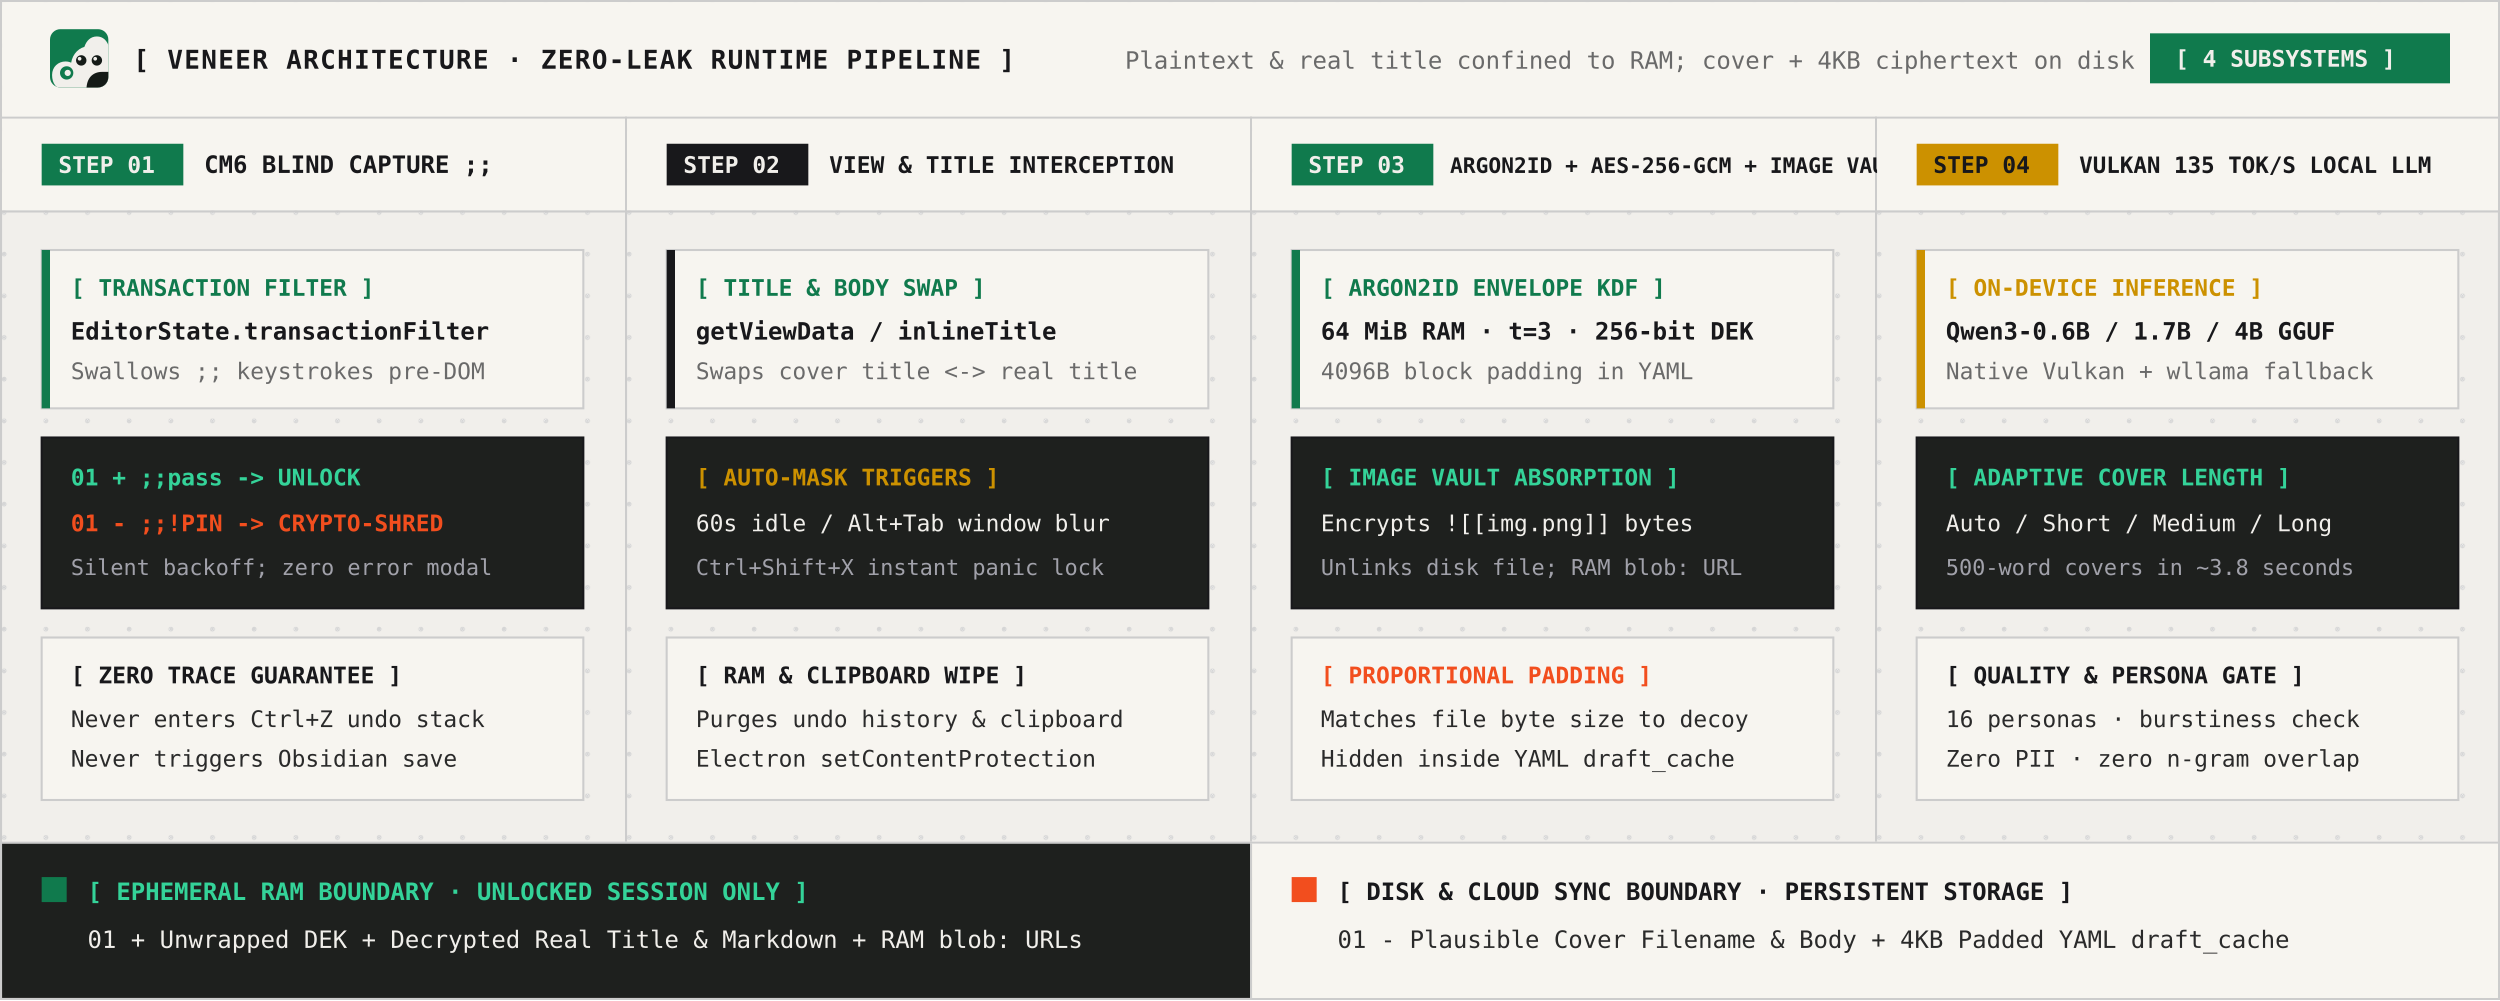
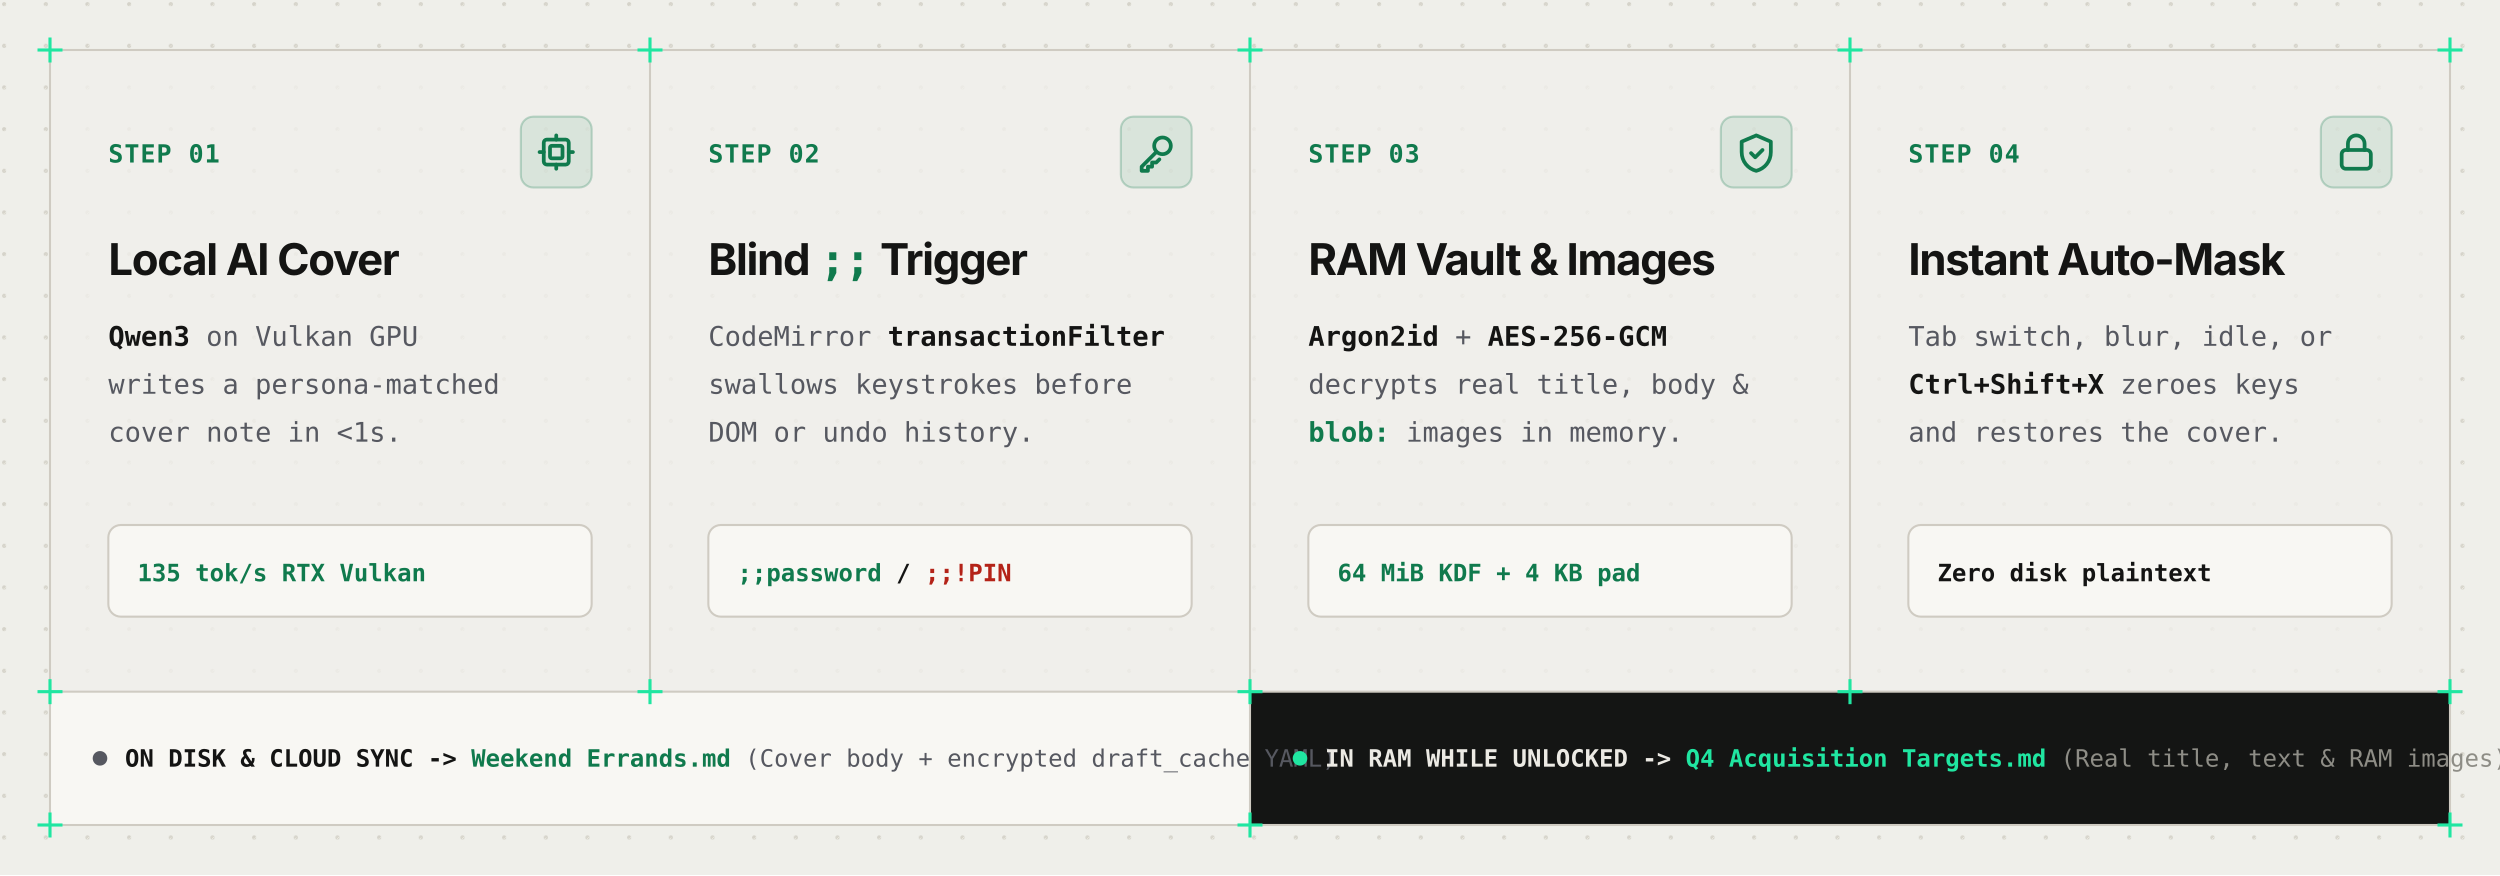
- <svg xmlns="http://www.w3.org/2000/svg" viewBox="0 0 1200 480" width="1200" height="480" fill="none">
+ <svg xmlns="http://www.w3.org/2000/svg" viewBox="0 0 1200 420" width="1200" height="420" fill="none">
  <defs>
-     <pattern id="arch-dots" width="20" height="20" patternUnits="userSpaceOnUse">
-       <circle cx="2" cy="2" r="1.15" fill="#D6D6D6" />
+     <pattern id="swiss-dots-arch" width="20" height="20" patternUnits="userSpaceOnUse">
+       <circle cx="2" cy="2" r="1" fill="#D5D3CA" />
    </pattern>
-     <clipPath id="mini-chameleon-clip">
-       <rect x="0" y="0" width="28" height="28" rx="5" />
-     </clipPath>
+     <g id="reg-cross-arch">
+       <line x1="-6" y1="0" x2="6" y2="0" stroke="#20E6A1" stroke-width="1.5" />
+       <line x1="0" y1="-6" x2="0" y2="6" stroke="#20E6A1" stroke-width="1.5" />
+     </g>
  </defs>
-   <rect width="1200" height="480" fill="#F1EFEB" />
-   <rect width="1200" height="480" fill="url(#arch-dots)" />
-   <rect x="0.5" y="0.5" width="1199" height="479" stroke="#CCCCCC" stroke-width="1" />
-   <rect x="1" y="1" width="1198" height="55" fill="#F7F5F0" />
-   <line x1="0" y1="56.5" x2="1200" y2="56.5" stroke="#CCCCCC" stroke-width="1" />
-   <g transform="translate(24, 14)">
-     <g clip-path="url(#mini-chameleon-clip)">
-       <rect width="28" height="28" fill="#107A4D" />
-       <path d="M 29 29 L 7 29 C 3 29, 1 26, 1 22 C 1 18, 4 15.5, 7.5 15.5 C 10.5 15.5, 13 17.5, 13 20.5 C 13 22.5, 11 24, 9 24 C 7 24, 6 22.5, 6 21 C 6 19.5, 7 18.5, 8.5 18.5 L 11 25 C 10 23, 10 20.5, 10 18 C 10 13, 13 9.5, 16.5 8.5 C 17.5 5.5, 19.5 3.5, 22.5 3.5 C 25.5 3.5, 27.5 5.5, 28.5 9 Z" fill="#F1EFEB" />
-       <circle cx="8" cy="21" r="3.2" fill="#107A4D" />
-       <circle cx="8.5" cy="21" r="1.5" fill="#F1EFEB" />
-       <path d="M 17.5 29 C 17.5 23.5, 20.5 20.5, 25 20.5 L 29 20.5 L 29 29 Z" fill="#141A17" />
-       <circle cx="15" cy="15" r="2.5" fill="#141A17" />
-       <circle cx="14.2" cy="14.2" r="0.9" fill="#F1EFEB" />
-       <circle cx="22.5" cy="15" r="2.5" fill="#141A17" />
-       <circle cx="21.7" cy="14.2" r="0.9" fill="#F1EFEB" />
+   <rect width="1200" height="420" fill="#EFEFEA" />
+   <rect width="1200" height="420" fill="url(#swiss-dots-arch)" />
+   <rect x="24" y="24" width="1152" height="372" fill="#F1EFEB" fill-opacity="0.78" stroke="#CFCBC2" stroke-width="1" />
+   <rect x="24.5" y="332" width="575.5" height="63.5" fill="#F8F7F3" />
+   <rect x="600" y="332" width="575.5" height="63.5" fill="#141514" />
+   <line x1="312" y1="24" x2="312" y2="332" stroke="#CFCBC2" stroke-width="1" />
+   <line x1="600" y1="24" x2="600" y2="396" stroke="#CFCBC2" stroke-width="1" />
+   <line x1="888" y1="24" x2="888" y2="332" stroke="#CFCBC2" stroke-width="1" />
+   <line x1="24" y1="332" x2="1176" y2="332" stroke="#CFCBC2" stroke-width="1" />
+   <use href="#reg-cross-arch" x="24" y="24" />
+   <use href="#reg-cross-arch" x="312" y="24" />
+   <use href="#reg-cross-arch" x="600" y="24" />
+   <use href="#reg-cross-arch" x="888" y="24" />
+   <use href="#reg-cross-arch" x="1176" y="24" />
+   <use href="#reg-cross-arch" x="24" y="332" />
+   <use href="#reg-cross-arch" x="312" y="332" />
+   <use href="#reg-cross-arch" x="600" y="332" />
+   <use href="#reg-cross-arch" x="888" y="332" />
+   <use href="#reg-cross-arch" x="1176" y="332" />
+   <use href="#reg-cross-arch" x="24" y="396" />
+   <use href="#reg-cross-arch" x="600" y="396" />
+   <use href="#reg-cross-arch" x="1176" y="396" />
+   <g transform="translate(52, 56)">
+     <text x="0" y="22" fill="#107A4D" font-family="'Geist Mono', ui-monospace, SFMono-Regular, Menlo, Consolas, monospace" font-size="12" font-weight="600" letter-spacing="0.04em">STEP 01</text>
+     <g transform="translate(198, 0)">
+       <rect width="34" height="34" rx="6" fill="#107A4D" fill-opacity="0.1" stroke="#107A4D" stroke-opacity="0.25" stroke-width="1" />
+       <g transform="translate(8, 8)" stroke="#107A4D" stroke-width="1.8" stroke-linecap="round" stroke-linejoin="round" fill="none">
+         <rect x="3" y="3" width="12" height="12" rx="1.5" />
+         <rect x="6" y="6" width="6" height="6" rx="0.8" />
+         <line x1="9" y1="1" x2="9" y2="3" />
+         <line x1="9" y1="15" x2="9" y2="17" />
+         <line x1="1" y1="9" x2="3" y2="9" />
+         <line x1="15" y1="9" x2="17" y2="9" />
+       </g>
    </g>
-     <text x="40" y="19" fill="#18181B" font-family="'Space Mono', 'JetBrains Mono', ui-monospace, monospace" font-size="12.5" font-weight="700" letter-spacing="0.05em">[ VENEER ARCHITECTURE · ZERO-LEAK RUNTIME PIPELINE ]</text>
-     <text x="516" y="19" fill="#6A6A6A" font-family="'Space Mono', 'JetBrains Mono', ui-monospace, monospace" font-size="11.5">Plaintext &amp; real title confined to RAM; cover + 4KB ciphertext on disk</text>
-     <rect x="1008" y="2" width="144" height="24" fill="#107A4D" />
-     <text x="1020" y="18" fill="#F1EFEB" font-family="'Space Mono', 'JetBrains Mono', ui-monospace, monospace" font-size="11" font-weight="700">[ 4 SUBSYSTEMS ]</text>
+     <text x="0" y="76" fill="#141413" font-family="'Geist', -apple-system, BlinkMacSystemFont, 'Segoe UI', sans-serif" font-size="21" font-weight="700" letter-spacing="-0.03em">Local AI Cover</text>
+     <g transform="translate(0, 110)" font-family="'Geist Mono', ui-monospace, SFMono-Regular, Menlo, Consolas, monospace" font-size="13" fill="#565860">
+       <text x="0" y="0">
+         <tspan fill="#141413" font-weight="600">Qwen3</tspan> on Vulkan GPU</text>
+       <text x="0" y="23">writes a persona-matched</text>
+       <text x="0" y="46">cover note in &lt;1s.</text>
+     </g>
+     <rect x="0" y="196" width="232" height="44" rx="6" fill="#F8F7F3" stroke="#CFCBC2" stroke-width="1" />
+     <text x="14" y="223" fill="#107A4D" font-family="'Geist Mono', ui-monospace, SFMono-Regular, Menlo, Consolas, monospace" font-size="11.5" font-weight="600">135 tok/s RTX Vulkan</text>
  </g>
-   <line x1="300.5" y1="56" x2="300.5" y2="404" stroke="#CCCCCC" stroke-width="1" />
-   <line x1="600.5" y1="56" x2="600.5" y2="404" stroke="#CCCCCC" stroke-width="1" />
-   <line x1="900.5" y1="56" x2="900.5" y2="404" stroke="#CCCCCC" stroke-width="1" />
-   <line x1="0" y1="404.5" x2="1200" y2="404.5" stroke="#CCCCCC" stroke-width="1" />
-   <g transform="translate(0, 56)">
-     <rect x="1" y="1" width="299" height="44" fill="#F7F5F0" />
-     <line x1="0" y1="45.5" x2="300" y2="45.5" stroke="#CCCCCC" stroke-width="1" />
-     <rect x="20" y="13" width="68" height="20" fill="#107A4D" />
-     <text x="28" y="27" fill="#F1EFEB" font-family="'Space Mono', 'JetBrains Mono', ui-monospace, monospace" font-size="11" font-weight="700">STEP 01</text>
-     <text x="98" y="27" fill="#18181B" font-family="'Space Mono', 'JetBrains Mono', ui-monospace, monospace" font-size="11.5" font-weight="700">CM6 BLIND CAPTURE ;;</text>
-     <g transform="translate(20, 64)">
-       <rect width="260" height="76" fill="#F7F5F0" stroke="#CCCCCC" stroke-width="1" />
-       <rect x="0" y="0" width="4" height="76" fill="#107A4D" />
-       <text x="14" y="22" fill="#107A4D" font-family="'Space Mono', 'JetBrains Mono', ui-monospace, monospace" font-size="11" font-weight="700">[ TRANSACTION FILTER ]</text>
-       <text x="14" y="43" fill="#18181B" font-family="'Space Mono', 'JetBrains Mono', ui-monospace, monospace" font-size="11.5" font-weight="700">EditorState.transactionFilter</text>
-       <text x="14" y="62" fill="#6A6A6A" font-family="'Space Mono', 'JetBrains Mono', ui-monospace, monospace" font-size="11">Swallows ;; keystrokes pre-DOM</text>
+   <g transform="translate(340, 56)">
+     <text x="0" y="22" fill="#107A4D" font-family="'Geist Mono', ui-monospace, SFMono-Regular, Menlo, Consolas, monospace" font-size="12" font-weight="600" letter-spacing="0.04em">STEP 02</text>
+     <g transform="translate(198, 0)">
+       <rect width="34" height="34" rx="6" fill="#107A4D" fill-opacity="0.1" stroke="#107A4D" stroke-opacity="0.25" stroke-width="1" />
+       <g transform="translate(8, 8)" stroke="#107A4D" stroke-width="1.8" stroke-linecap="round" stroke-linejoin="round" fill="none">
+         <circle cx="12" cy="6" r="4" />
+         <path d="M9 9L2 16v2h3v-2h2v-2h2l1.5-1.5" />
+       </g>
    </g>
-     <g transform="translate(20, 154)">
-       <rect width="260" height="82" fill="#1E201E" stroke="#18181B" stroke-width="1" />
-       <text x="14" y="23" fill="#34D399" font-family="'Space Mono', 'JetBrains Mono', ui-monospace, monospace" font-size="11" font-weight="700">01 + ;;pass  -&gt; UNLOCK</text>
-       <text x="14" y="45" fill="#F24E1E" font-family="'Space Mono', 'JetBrains Mono', ui-monospace, monospace" font-size="11" font-weight="700">01 - ;;!PIN  -&gt; CRYPTO-SHRED</text>
-       <text x="14" y="66" fill="#A1A1AA" font-family="'Space Mono', 'JetBrains Mono', ui-monospace, monospace" font-size="10.5">Silent backoff; zero error modal</text>
+     <text x="0" y="76" fill="#141413" font-family="'Geist', -apple-system, BlinkMacSystemFont, 'Segoe UI', sans-serif" font-size="21" font-weight="700" letter-spacing="-0.03em">Blind <tspan fill="#107A4D" font-family="'Geist Mono', ui-monospace, monospace">;;</tspan> Trigger</text>
+     <g transform="translate(0, 110)" font-family="'Geist Mono', ui-monospace, SFMono-Regular, Menlo, Consolas, monospace" font-size="13" fill="#565860">
+       <text x="0" y="0">CodeMirror <tspan fill="#141413" font-weight="600">transactionFilter</tspan>
+       </text>
+       <text x="0" y="23">swallows keystrokes before</text>
+       <text x="0" y="46">DOM or undo history.</text>
    </g>
-     <g transform="translate(20, 250)">
-       <rect width="260" height="78" fill="#F7F5F0" stroke="#CCCCCC" stroke-width="1" />
-       <text x="14" y="22" fill="#18181B" font-family="'Space Mono', 'JetBrains Mono', ui-monospace, monospace" font-size="11" font-weight="700">[ ZERO TRACE GUARANTEE ]</text>
-       <text x="14" y="43" fill="#2A2A2A" font-family="'Space Mono', 'JetBrains Mono', ui-monospace, monospace" font-size="11">Never enters Ctrl+Z undo stack</text>
-       <text x="14" y="62" fill="#2A2A2A" font-family="'Space Mono', 'JetBrains Mono', ui-monospace, monospace" font-size="11">Never triggers Obsidian save</text>
+     <rect x="0" y="196" width="232" height="44" rx="6" fill="#F8F7F3" stroke="#CFCBC2" stroke-width="1" />
+     <text x="14" y="223" fill="#141413" font-family="'Geist Mono', ui-monospace, SFMono-Regular, Menlo, Consolas, monospace" font-size="11.5" font-weight="600">
+       <tspan fill="#107A4D">;;password</tspan> / <tspan fill="#B42318">;;!PIN</tspan>
+     </text>
+   </g>
+   <g transform="translate(628, 56)">
+     <text x="0" y="22" fill="#107A4D" font-family="'Geist Mono', ui-monospace, SFMono-Regular, Menlo, Consolas, monospace" font-size="12" font-weight="600" letter-spacing="0.04em">STEP 03</text>
+     <g transform="translate(198, 0)">
+       <rect width="34" height="34" rx="6" fill="#107A4D" fill-opacity="0.1" stroke="#107A4D" stroke-opacity="0.25" stroke-width="1" />
+       <g transform="translate(8, 8)" stroke="#107A4D" stroke-width="1.8" stroke-linecap="round" stroke-linejoin="round" fill="none">
+         <path d="M9 1L2 4v5c0 4.5 3 8 7 9 4-1 7-4.5 7-9V4L9 1z" />
+         <path d="M6.5 9.5l2 2 3.5-3.5" />
+       </g>
    </g>
+     <text x="0" y="76" fill="#141413" font-family="'Geist', -apple-system, BlinkMacSystemFont, 'Segoe UI', sans-serif" font-size="21" font-weight="700" letter-spacing="-0.03em">RAM Vault &amp; Images</text>
+     <g transform="translate(0, 110)" font-family="'Geist Mono', ui-monospace, SFMono-Regular, Menlo, Consolas, monospace" font-size="13" fill="#565860">
+       <text x="0" y="0">
+         <tspan fill="#141413" font-weight="600">Argon2id</tspan> + <tspan fill="#141413" font-weight="600">AES-256-GCM</tspan>
+       </text>
+       <text x="0" y="23">decrypts real title, body &amp;</text>
+       <text x="0" y="46">
+         <tspan fill="#107A4D" font-weight="600">blob:</tspan> images in memory.</text>
+     </g>
+     <rect x="0" y="196" width="232" height="44" rx="6" fill="#F8F7F3" stroke="#CFCBC2" stroke-width="1" />
+     <text x="14" y="223" fill="#107A4D" font-family="'Geist Mono', ui-monospace, SFMono-Regular, Menlo, Consolas, monospace" font-size="11.5" font-weight="600">64 MiB KDF + 4 KB pad</text>
  </g>
-   <g transform="translate(300, 56)">
-     <rect x="1" y="1" width="299" height="44" fill="#F7F5F0" />
-     <line x1="0" y1="45.5" x2="300" y2="45.5" stroke="#CCCCCC" stroke-width="1" />
-     <rect x="20" y="13" width="68" height="20" fill="#18181B" />
-     <text x="28" y="27" fill="#F1EFEB" font-family="'Space Mono', 'JetBrains Mono', ui-monospace, monospace" font-size="11" font-weight="700">STEP 02</text>
-     <text x="98" y="27" fill="#18181B" font-family="'Space Mono', 'JetBrains Mono', ui-monospace, monospace" font-size="11" font-weight="700">VIEW &amp; TITLE INTERCEPTION</text>
-     <g transform="translate(20, 64)">
-       <rect width="260" height="76" fill="#F7F5F0" stroke="#CCCCCC" stroke-width="1" />
-       <rect x="0" y="0" width="4" height="76" fill="#18181B" />
-       <text x="14" y="22" fill="#107A4D" font-family="'Space Mono', 'JetBrains Mono', ui-monospace, monospace" font-size="11" font-weight="700">[ TITLE &amp; BODY SWAP ]</text>
-       <text x="14" y="43" fill="#18181B" font-family="'Space Mono', 'JetBrains Mono', ui-monospace, monospace" font-size="11.5" font-weight="700">getViewData / inlineTitle</text>
-       <text x="14" y="62" fill="#6A6A6A" font-family="'Space Mono', 'JetBrains Mono', ui-monospace, monospace" font-size="11">Swaps cover title &lt;-&gt; real title</text>
+   <g transform="translate(916, 56)">
+     <text x="0" y="22" fill="#107A4D" font-family="'Geist Mono', ui-monospace, SFMono-Regular, Menlo, Consolas, monospace" font-size="12" font-weight="600" letter-spacing="0.04em">STEP 04</text>
+     <g transform="translate(198, 0)">
+       <rect width="34" height="34" rx="6" fill="#107A4D" fill-opacity="0.1" stroke="#107A4D" stroke-opacity="0.25" stroke-width="1" />
+       <g transform="translate(8, 8)" stroke="#107A4D" stroke-width="1.8" stroke-linecap="round" stroke-linejoin="round" fill="none">
+         <rect x="2" y="8" width="14" height="9" rx="2" />
+         <path d="M5 8V5a4 4 0 0 1 8 0v3" />
+       </g>
    </g>
-     <g transform="translate(20, 154)">
-       <rect width="260" height="82" fill="#1E201E" stroke="#18181B" stroke-width="1" />
-       <text x="14" y="23" fill="#CC9100" font-family="'Space Mono', 'JetBrains Mono', ui-monospace, monospace" font-size="11" font-weight="700">[ AUTO-MASK TRIGGERS ]</text>
-       <text x="14" y="45" fill="#F1EFEB" font-family="'Space Mono', 'JetBrains Mono', ui-monospace, monospace" font-size="11">60s idle / Alt+Tab window blur</text>
-       <text x="14" y="66" fill="#A1A1AA" font-family="'Space Mono', 'JetBrains Mono', ui-monospace, monospace" font-size="10.5">Ctrl+Shift+X instant panic lock</text>
+     <text x="0" y="76" fill="#141413" font-family="'Geist', -apple-system, BlinkMacSystemFont, 'Segoe UI', sans-serif" font-size="21" font-weight="700" letter-spacing="-0.03em">Instant Auto-Mask</text>
+     <g transform="translate(0, 110)" font-family="'Geist Mono', ui-monospace, SFMono-Regular, Menlo, Consolas, monospace" font-size="13" fill="#565860">
+       <text x="0" y="0">Tab switch, blur, idle, or</text>
+       <text x="0" y="23">
+         <tspan fill="#141413" font-weight="600">Ctrl+Shift+X</tspan> zeroes keys</text>
+       <text x="0" y="46">and restores the cover.</text>
    </g>
-     <g transform="translate(20, 250)">
-       <rect width="260" height="78" fill="#F7F5F0" stroke="#CCCCCC" stroke-width="1" />
-       <text x="14" y="22" fill="#18181B" font-family="'Space Mono', 'JetBrains Mono', ui-monospace, monospace" font-size="11" font-weight="700">[ RAM &amp; CLIPBOARD WIPE ]</text>
-       <text x="14" y="43" fill="#2A2A2A" font-family="'Space Mono', 'JetBrains Mono', ui-monospace, monospace" font-size="11">Purges undo history &amp; clipboard</text>
-       <text x="14" y="62" fill="#2A2A2A" font-family="'Space Mono', 'JetBrains Mono', ui-monospace, monospace" font-size="11">Electron setContentProtection</text>
-     </g>
+     <rect x="0" y="196" width="232" height="44" rx="6" fill="#F8F7F3" stroke="#CFCBC2" stroke-width="1" />
+     <text x="14" y="223" fill="#141413" font-family="'Geist Mono', ui-monospace, SFMono-Regular, Menlo, Consolas, monospace" font-size="11.5" font-weight="600">Zero disk plaintext</text>
  </g>
-   <g transform="translate(600, 56)">
-     <rect x="1" y="1" width="299" height="44" fill="#F7F5F0" />
-     <line x1="0" y1="45.5" x2="300" y2="45.5" stroke="#CCCCCC" stroke-width="1" />
-     <rect x="20" y="13" width="68" height="20" fill="#107A4D" />
-     <text x="28" y="27" fill="#F1EFEB" font-family="'Space Mono', 'JetBrains Mono', ui-monospace, monospace" font-size="11" font-weight="700">STEP 03</text>
-     <text x="96" y="27" fill="#18181B" font-family="'Space Mono', 'JetBrains Mono', ui-monospace, monospace" font-size="10.2" font-weight="700">ARGON2ID + AES-256-GCM + IMAGE VAULT</text>
-     <g transform="translate(20, 64)">
-       <rect width="260" height="76" fill="#F7F5F0" stroke="#CCCCCC" stroke-width="1" />
-       <rect x="0" y="0" width="4" height="76" fill="#107A4D" />
-       <text x="14" y="22" fill="#107A4D" font-family="'Space Mono', 'JetBrains Mono', ui-monospace, monospace" font-size="11" font-weight="700">[ ARGON2ID ENVELOPE KDF ]</text>
-       <text x="14" y="43" fill="#18181B" font-family="'Space Mono', 'JetBrains Mono', ui-monospace, monospace" font-size="11.5" font-weight="700">64 MiB RAM · t=3 · 256-bit DEK</text>
-       <text x="14" y="62" fill="#6A6A6A" font-family="'Space Mono', 'JetBrains Mono', ui-monospace, monospace" font-size="11">4096B block padding in YAML</text>
-     </g>
-     <g transform="translate(20, 154)">
-       <rect width="260" height="82" fill="#1E201E" stroke="#18181B" stroke-width="1" />
-       <text x="14" y="23" fill="#34D399" font-family="'Space Mono', 'JetBrains Mono', ui-monospace, monospace" font-size="11" font-weight="700">[ IMAGE VAULT ABSORPTION ]</text>
-       <text x="14" y="45" fill="#F1EFEB" font-family="'Space Mono', 'JetBrains Mono', ui-monospace, monospace" font-size="11">Encrypts ![[img.png]] bytes</text>
-       <text x="14" y="66" fill="#A1A1AA" font-family="'Space Mono', 'JetBrains Mono', ui-monospace, monospace" font-size="10.5">Unlinks disk file; RAM blob: URL</text>
-     </g>
-     <g transform="translate(20, 250)">
-       <rect width="260" height="78" fill="#F7F5F0" stroke="#CCCCCC" stroke-width="1" />
-       <text x="14" y="22" fill="#F24E1E" font-family="'Space Mono', 'JetBrains Mono', ui-monospace, monospace" font-size="11" font-weight="700">[ PROPORTIONAL PADDING ]</text>
-       <text x="14" y="43" fill="#2A2A2A" font-family="'Space Mono', 'JetBrains Mono', ui-monospace, monospace" font-size="11">Matches file byte size to decoy</text>
-       <text x="14" y="62" fill="#2A2A2A" font-family="'Space Mono', 'JetBrains Mono', ui-monospace, monospace" font-size="11">Hidden inside YAML draft_cache</text>
-     </g>
+   <g transform="translate(48, 368)" font-family="'Geist Mono', ui-monospace, SFMono-Regular, Menlo, Consolas, monospace" font-size="11.5">
+     <circle cx="0" cy="-4" r="3.5" fill="#565860" />
+     <text x="12" y="0" fill="#141413" font-weight="600">
+       ON DISK &amp; CLOUD SYNC -&gt; <tspan fill="#107A4D">Weekend Errands.md</tspan>
+       <tspan fill="#565860" font-weight="500">(Cover body + encrypted draft_cache YAML)</tspan>
+     </text>
  </g>
-   <g transform="translate(900, 56)">
-     <rect x="1" y="1" width="298" height="44" fill="#F7F5F0" />
-     <line x1="0" y1="45.5" x2="300" y2="45.5" stroke="#CCCCCC" stroke-width="1" />
-     <rect x="20" y="13" width="68" height="20" fill="#CC9100" />
-     <text x="28" y="27" fill="#18181B" font-family="'Space Mono', 'JetBrains Mono', ui-monospace, monospace" font-size="11" font-weight="700">STEP 04</text>
-     <text x="98" y="27" fill="#18181B" font-family="'Space Mono', 'JetBrains Mono', ui-monospace, monospace" font-size="10.8" font-weight="700">VULKAN 135 TOK/S LOCAL LLM</text>
-     <g transform="translate(20, 64)">
-       <rect width="260" height="76" fill="#F7F5F0" stroke="#CCCCCC" stroke-width="1" />
-       <rect x="0" y="0" width="4" height="76" fill="#CC9100" />
-       <text x="14" y="22" fill="#CC9100" font-family="'Space Mono', 'JetBrains Mono', ui-monospace, monospace" font-size="11" font-weight="700">[ ON-DEVICE INFERENCE ]</text>
-       <text x="14" y="43" fill="#18181B" font-family="'Space Mono', 'JetBrains Mono', ui-monospace, monospace" font-size="11.5" font-weight="700">Qwen3-0.6B / 1.7B / 4B GGUF</text>
-       <text x="14" y="62" fill="#6A6A6A" font-family="'Space Mono', 'JetBrains Mono', ui-monospace, monospace" font-size="11">Native Vulkan + wllama fallback</text>
-     </g>
-     <g transform="translate(20, 154)">
-       <rect width="260" height="82" fill="#1E201E" stroke="#18181B" stroke-width="1" />
-       <text x="14" y="23" fill="#34D399" font-family="'Space Mono', 'JetBrains Mono', ui-monospace, monospace" font-size="11" font-weight="700">[ ADAPTIVE COVER LENGTH ]</text>
-       <text x="14" y="45" fill="#F1EFEB" font-family="'Space Mono', 'JetBrains Mono', ui-monospace, monospace" font-size="11">Auto / Short / Medium / Long</text>
-       <text x="14" y="66" fill="#A1A1AA" font-family="'Space Mono', 'JetBrains Mono', ui-monospace, monospace" font-size="10.5">500-word covers in ~3.8 seconds</text>
-     </g>
-     <g transform="translate(20, 250)">
-       <rect width="260" height="78" fill="#F7F5F0" stroke="#CCCCCC" stroke-width="1" />
-       <text x="14" y="22" fill="#18181B" font-family="'Space Mono', 'JetBrains Mono', ui-monospace, monospace" font-size="11" font-weight="700">[ QUALITY &amp; PERSONA GATE ]</text>
-       <text x="14" y="43" fill="#2A2A2A" font-family="'Space Mono', 'JetBrains Mono', ui-monospace, monospace" font-size="11">16 personas · burstiness check</text>
-       <text x="14" y="62" fill="#2A2A2A" font-family="'Space Mono', 'JetBrains Mono', ui-monospace, monospace" font-size="11">Zero PII · zero n-gram overlap</text>
-     </g>
-   </g>
-   <g transform="translate(0, 405)">
-     <rect x="1" y="0" width="599" height="74" fill="#1E201E" />
-     <rect x="601" y="0" width="598" height="74" fill="#F7F5F0" />
-     <line x1="600.5" y1="0" x2="600.5" y2="74" stroke="#CCCCCC" stroke-width="1" />
-     <rect x="20" y="16" width="12" height="12" fill="#107A4D" />
-     <text x="42" y="27" fill="#34D399" font-family="'Space Mono', 'JetBrains Mono', ui-monospace, monospace" font-size="11.5" font-weight="700">[ EPHEMERAL RAM BOUNDARY · UNLOCKED SESSION ONLY ]</text>
-     <text x="42" y="50" fill="#F1EFEB" font-family="'Space Mono', 'JetBrains Mono', ui-monospace, monospace" font-size="11.5">01 + Unwrapped DEK + Decrypted Real Title &amp; Markdown + RAM blob: URLs</text>
-     <rect x="620" y="16" width="12" height="12" fill="#F24E1E" />
-     <text x="642" y="27" fill="#18181B" font-family="'Space Mono', 'JetBrains Mono', ui-monospace, monospace" font-size="11.5" font-weight="700">[ DISK &amp; CLOUD SYNC BOUNDARY · PERSISTENT STORAGE ]</text>
-     <text x="642" y="50" fill="#2A2A2A" font-family="'Space Mono', 'JetBrains Mono', ui-monospace, monospace" font-size="11.5">01 - Plausible Cover Filename &amp; Body + 4KB Padded YAML draft_cache</text>
+   <g transform="translate(624, 368)" font-family="'Geist Mono', ui-monospace, SFMono-Regular, Menlo, Consolas, monospace" font-size="11.5">
+     <circle cx="0" cy="-4" r="3.5" fill="#20E6A1" />
+     <text x="12" y="0" fill="#ECEAE4" font-weight="600">
+       IN RAM WHILE UNLOCKED -&gt; <tspan fill="#20E6A1">Q4 Acquisition Targets.md</tspan>
+       <tspan fill="#8E8D86" font-weight="500">(Real title, text &amp; RAM images)</tspan>
+     </text>
  </g>
</svg>
